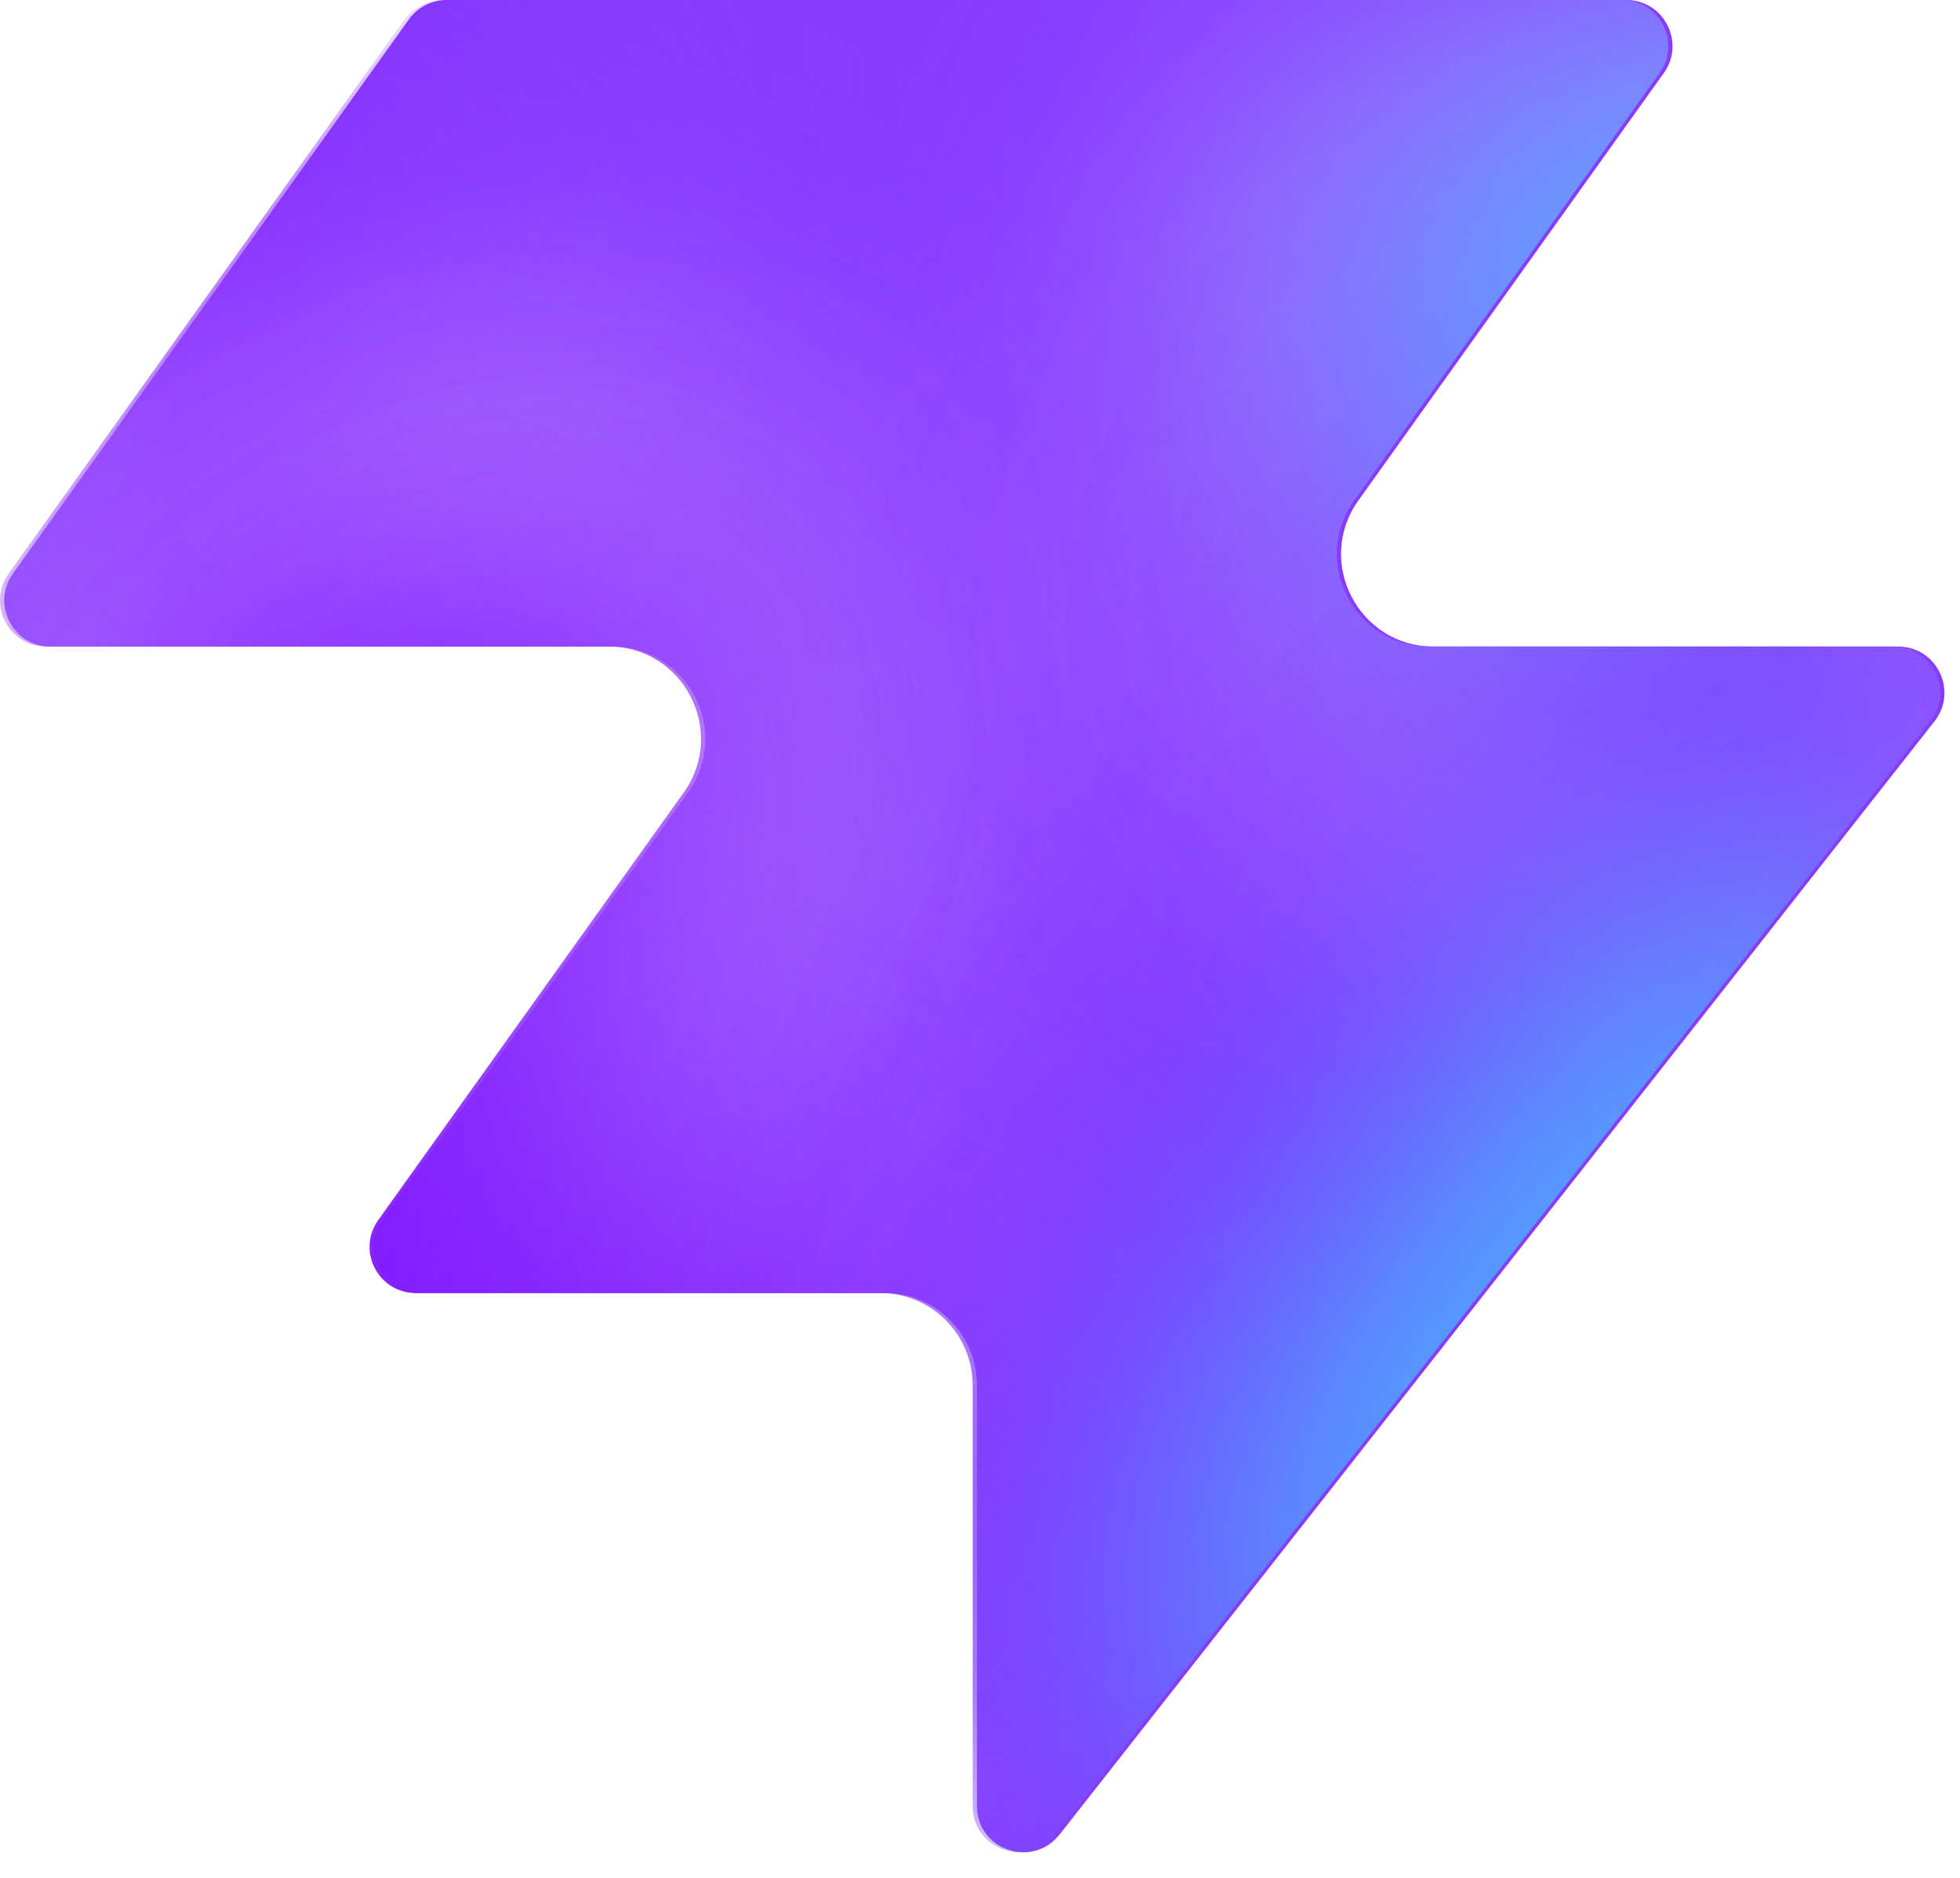
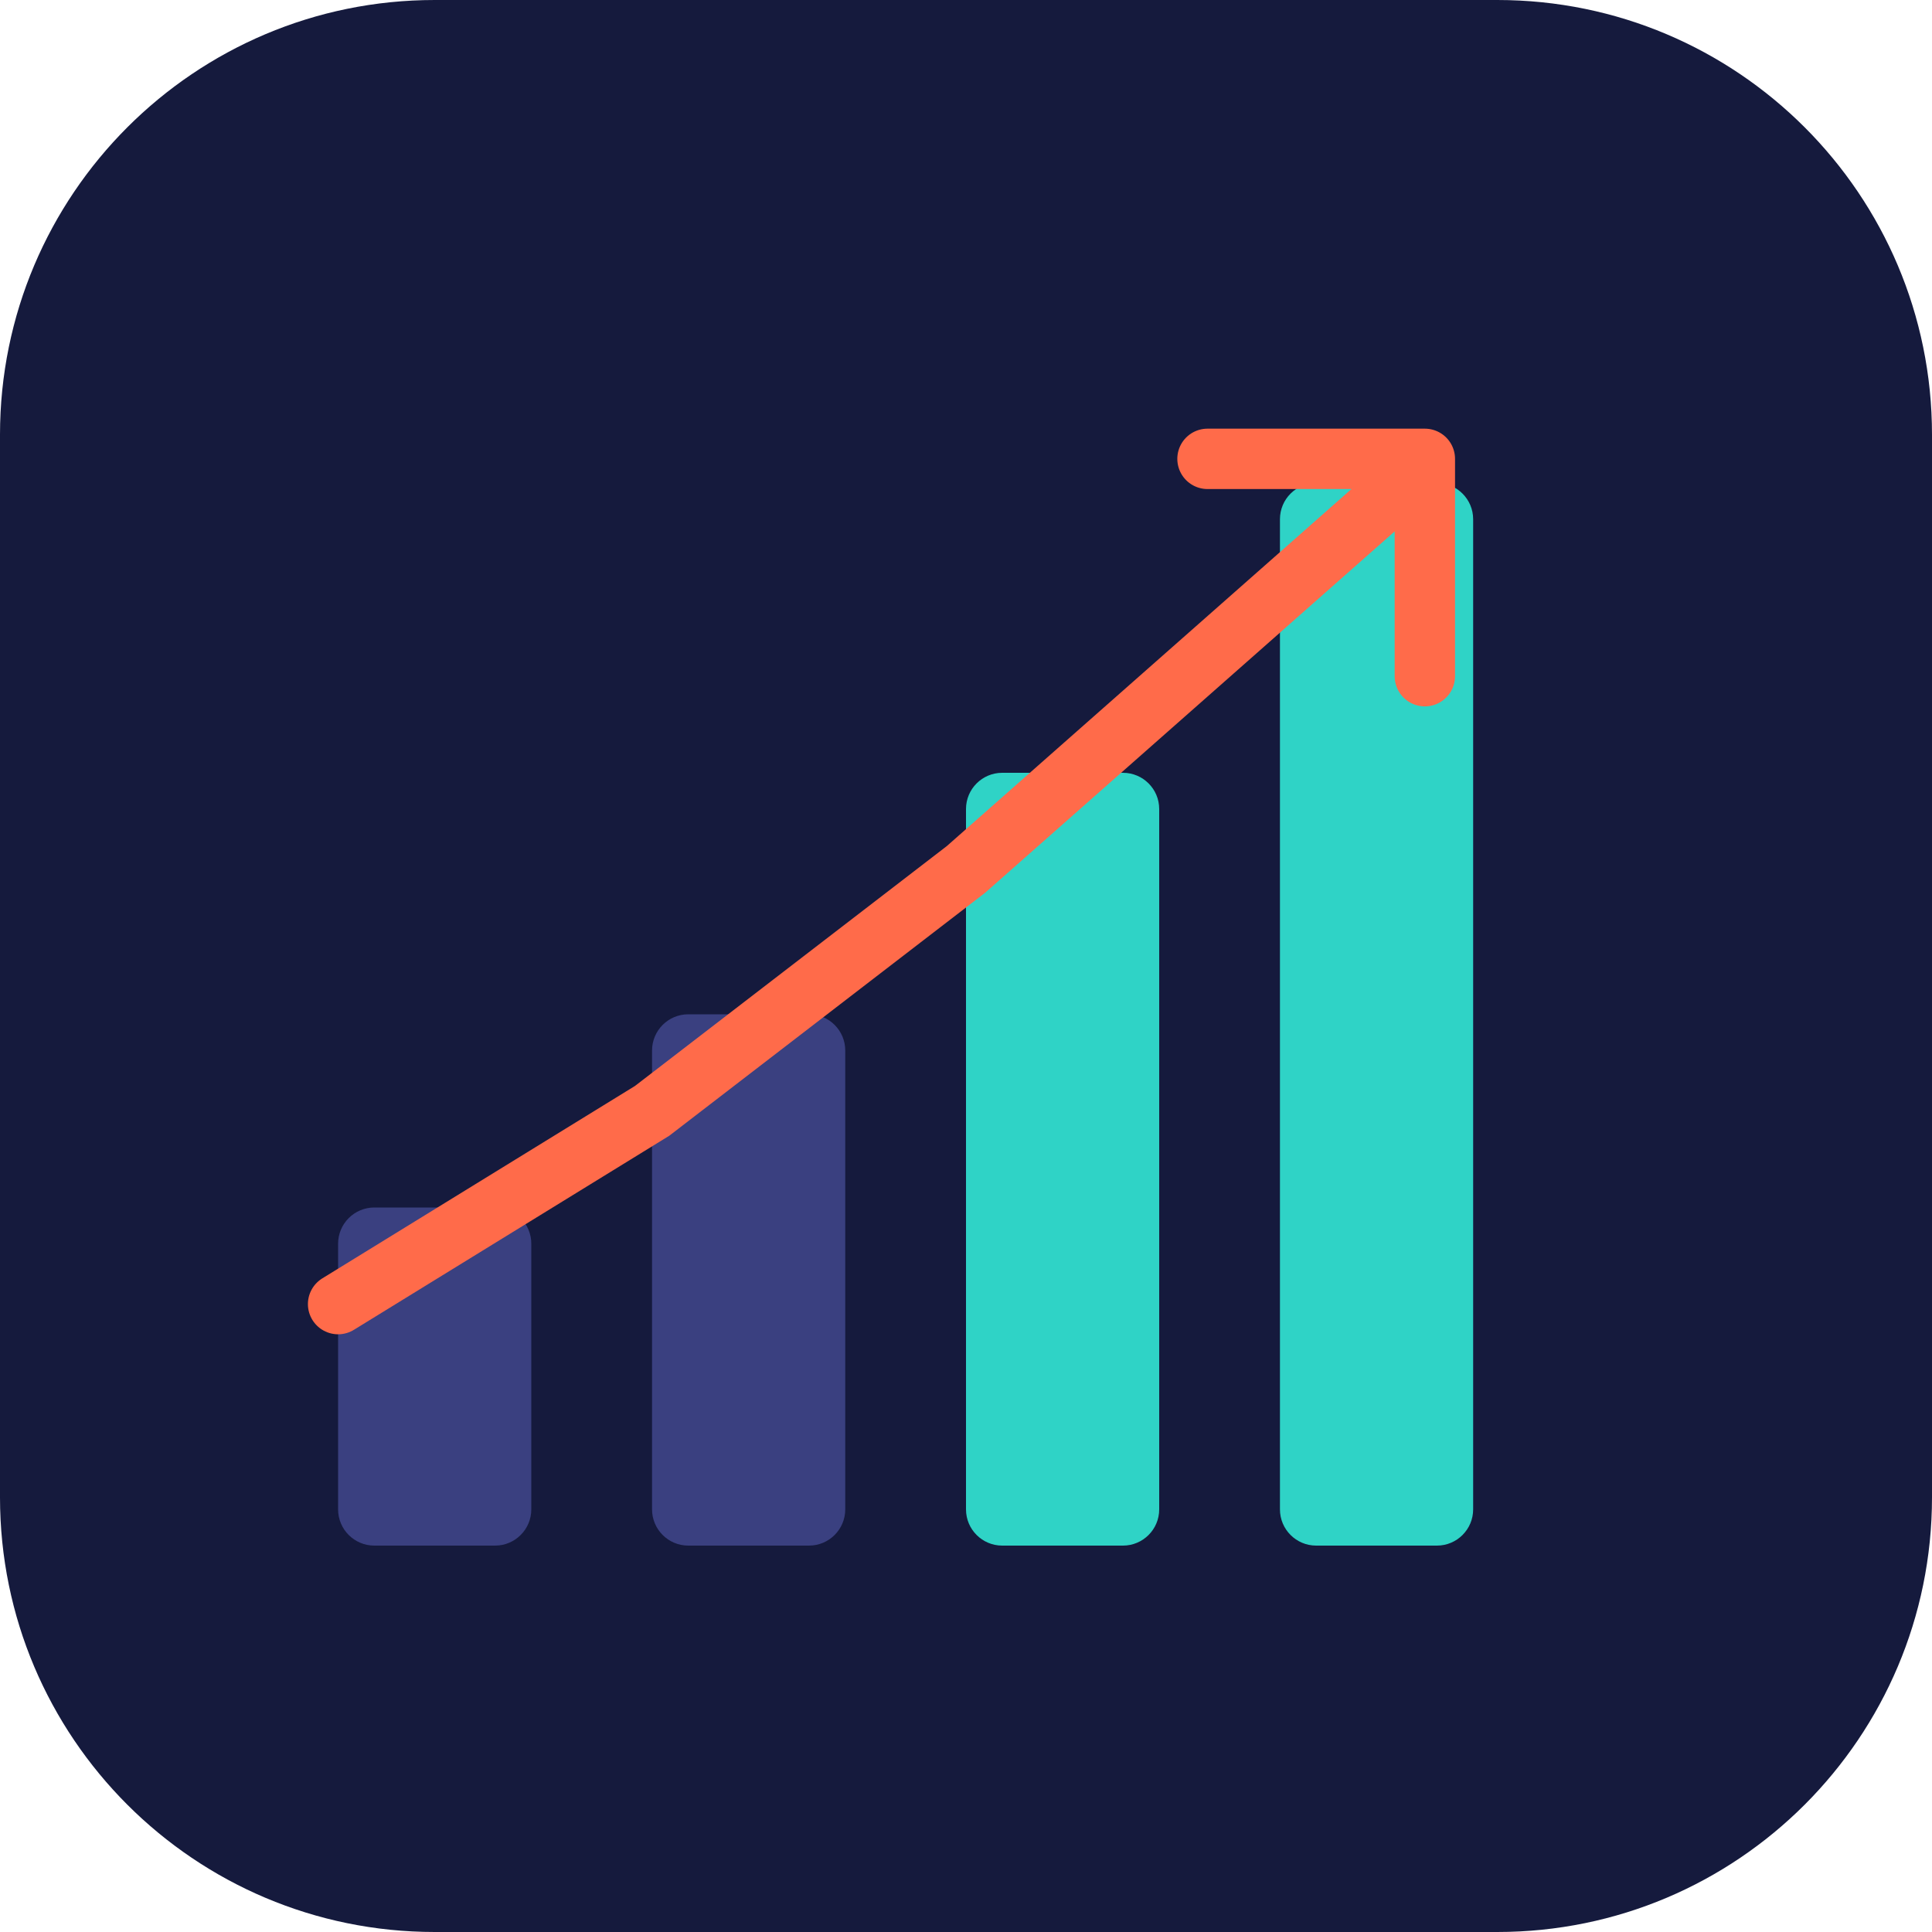
- <svg xmlns="http://www.w3.org/2000/svg" width="48" height="46" fill="none" viewBox="0 0 48 46">
-   <path fill="#863bff" d="M25.946 44.938c-.664.845-2.021.375-2.021-.698V33.937a2.26 2.26 0 0 0-2.262-2.262H10.287c-.92 0-1.456-1.04-.92-1.788l7.48-10.471c1.07-1.497 0-3.578-1.842-3.578H1.237c-.92 0-1.456-1.04-.92-1.788L10.013.474c.214-.297.556-.474.92-.474h28.894c.92 0 1.456 1.04.92 1.788l-7.48 10.471c-1.07 1.498 0 3.579 1.842 3.579h11.377c.943 0 1.473 1.088.89 1.83L25.947 44.94z" style="fill:#863bff;fill:color(display-p3 .525 .23 1);fill-opacity:1" />
-   <mask id="a" width="48" height="46" x="0" y="0" maskUnits="userSpaceOnUse" style="mask-type:alpha">
-     <path fill="#000" d="M25.842 44.938c-.664.844-2.021.375-2.021-.698V33.937a2.26 2.26 0 0 0-2.262-2.262H10.183c-.92 0-1.456-1.04-.92-1.788l7.48-10.471c1.07-1.498 0-3.579-1.842-3.579H1.133c-.92 0-1.456-1.04-.92-1.787L9.91.473c.214-.297.556-.474.92-.474h28.894c.92 0 1.456 1.04.92 1.788l-7.48 10.471c-1.07 1.498 0 3.578 1.842 3.578h11.377c.943 0 1.473 1.088.89 1.832L25.843 44.94z" style="fill:#000;fill-opacity:1" />
-   </mask>
-   <g mask="url(#a)">
-     <g filter="url(#b)">
-       <ellipse cx="5.508" cy="14.704" fill="#ede6ff" rx="5.508" ry="14.704" style="fill:#ede6ff;fill:color(display-p3 .927 .903 1);fill-opacity:1" transform="matrix(.00324 1 1 -.00324 -4.47 31.516)" />
-     </g>
-     <g filter="url(#c)">
-       <ellipse cx="10.399" cy="29.851" fill="#ede6ff" rx="10.399" ry="29.851" style="fill:#ede6ff;fill:color(display-p3 .927 .903 1);fill-opacity:1" transform="matrix(.00324 1 1 -.00324 -39.328 7.883)" />
-     </g>
-     <g filter="url(#d)">
-       <ellipse cx="5.508" cy="30.487" fill="#7e14ff" rx="5.508" ry="30.487" style="fill:#7e14ff;fill:color(display-p3 .492 .077 1);fill-opacity:1" transform="rotate(89.814 -25.913 -14.639)scale(1 -1)" />
-     </g>
-     <g filter="url(#e)">
-       <ellipse cx="5.508" cy="30.599" fill="#7e14ff" rx="5.508" ry="30.599" style="fill:#7e14ff;fill:color(display-p3 .492 .077 1);fill-opacity:1" transform="rotate(89.814 -32.644 -3.334)scale(1 -1)" />
-     </g>
-     <g filter="url(#f)">
-       <ellipse cx="5.508" cy="30.599" fill="#7e14ff" rx="5.508" ry="30.599" style="fill:#7e14ff;fill:color(display-p3 .492 .077 1);fill-opacity:1" transform="matrix(.00324 1 1 -.00324 -34.34 30.47)" />
-     </g>
-     <g filter="url(#g)">
-       <ellipse cx="14.072" cy="22.078" fill="#ede6ff" rx="14.072" ry="22.078" style="fill:#ede6ff;fill:color(display-p3 .927 .903 1);fill-opacity:1" transform="rotate(93.35 24.506 48.493)scale(-1 1)" />
-     </g>
-     <g filter="url(#h)">
-       <ellipse cx="3.47" cy="21.501" fill="#7e14ff" rx="3.47" ry="21.501" style="fill:#7e14ff;fill:color(display-p3 .492 .077 1);fill-opacity:1" transform="rotate(89.009 28.708 47.59)scale(-1 1)" />
-     </g>
-     <g filter="url(#i)">
-       <ellipse cx="3.47" cy="21.501" fill="#7e14ff" rx="3.47" ry="21.501" style="fill:#7e14ff;fill:color(display-p3 .492 .077 1);fill-opacity:1" transform="rotate(89.009 28.708 47.59)scale(-1 1)" />
-     </g>
-     <g filter="url(#j)">
-       <ellipse cx=".387" cy="8.972" fill="#7e14ff" rx="4.407" ry="29.108" style="fill:#7e14ff;fill:color(display-p3 .492 .077 1);fill-opacity:1" transform="rotate(39.51 .387 8.972)" />
-     </g>
-     <g filter="url(#k)">
-       <ellipse cx="47.523" cy="-6.092" fill="#7e14ff" rx="4.407" ry="29.108" style="fill:#7e14ff;fill:color(display-p3 .492 .077 1);fill-opacity:1" transform="rotate(37.892 47.523 -6.092)" />
-     </g>
-     <g filter="url(#l)">
-       <ellipse cx="41.412" cy="6.333" fill="#47bfff" rx="5.971" ry="9.665" style="fill:#47bfff;fill:color(display-p3 .28 .748 1);fill-opacity:1" transform="rotate(37.892 41.412 6.333)" />
-     </g>
-     <g filter="url(#m)">
-       <ellipse cx="-1.879" cy="38.332" fill="#7e14ff" rx="4.407" ry="29.108" style="fill:#7e14ff;fill:color(display-p3 .492 .077 1);fill-opacity:1" transform="rotate(37.892 -1.88 38.332)" />
-     </g>
-     <g filter="url(#n)">
-       <ellipse cx="-1.879" cy="38.332" fill="#7e14ff" rx="4.407" ry="29.108" style="fill:#7e14ff;fill:color(display-p3 .492 .077 1);fill-opacity:1" transform="rotate(37.892 -1.88 38.332)" />
-     </g>
-     <g filter="url(#o)">
-       <ellipse cx="35.651" cy="29.907" fill="#7e14ff" rx="4.407" ry="29.108" style="fill:#7e14ff;fill:color(display-p3 .492 .077 1);fill-opacity:1" transform="rotate(37.892 35.651 29.907)" />
-     </g>
-     <g filter="url(#p)">
-       <ellipse cx="38.418" cy="32.4" fill="#47bfff" rx="5.971" ry="15.297" style="fill:#47bfff;fill:color(display-p3 .28 .748 1);fill-opacity:1" transform="rotate(37.892 38.418 32.4)" />
-     </g>
-   </g>
-   <defs>
-     <filter id="b" width="60.045" height="41.654" x="-19.77" y="16.149" color-interpolation-filters="sRGB" filterUnits="userSpaceOnUse">
-       <feFlood flood-opacity="0" result="BackgroundImageFix" />
-       <feBlend in="SourceGraphic" in2="BackgroundImageFix" result="shape" />
-       <feGaussianBlur result="effect1_foregroundBlur_2002_17158" stdDeviation="7.659" />
-     </filter>
-     <filter id="c" width="90.34" height="51.437" x="-54.613" y="-7.533" color-interpolation-filters="sRGB" filterUnits="userSpaceOnUse">
-       <feFlood flood-opacity="0" result="BackgroundImageFix" />
-       <feBlend in="SourceGraphic" in2="BackgroundImageFix" result="shape" />
-       <feGaussianBlur result="effect1_foregroundBlur_2002_17158" stdDeviation="7.659" />
-     </filter>
-     <filter id="d" width="79.355" height="29.4" x="-49.64" y="2.03" color-interpolation-filters="sRGB" filterUnits="userSpaceOnUse">
-       <feFlood flood-opacity="0" result="BackgroundImageFix" />
-       <feBlend in="SourceGraphic" in2="BackgroundImageFix" result="shape" />
-       <feGaussianBlur result="effect1_foregroundBlur_2002_17158" stdDeviation="4.596" />
-     </filter>
-     <filter id="e" width="79.579" height="29.4" x="-45.045" y="20.029" color-interpolation-filters="sRGB" filterUnits="userSpaceOnUse">
-       <feFlood flood-opacity="0" result="BackgroundImageFix" />
-       <feBlend in="SourceGraphic" in2="BackgroundImageFix" result="shape" />
-       <feGaussianBlur result="effect1_foregroundBlur_2002_17158" stdDeviation="4.596" />
-     </filter>
-     <filter id="f" width="79.579" height="29.4" x="-43.513" y="21.178" color-interpolation-filters="sRGB" filterUnits="userSpaceOnUse">
-       <feFlood flood-opacity="0" result="BackgroundImageFix" />
-       <feBlend in="SourceGraphic" in2="BackgroundImageFix" result="shape" />
-       <feGaussianBlur result="effect1_foregroundBlur_2002_17158" stdDeviation="4.596" />
-     </filter>
-     <filter id="g" width="74.749" height="58.852" x="15.756" y="-17.901" color-interpolation-filters="sRGB" filterUnits="userSpaceOnUse">
-       <feFlood flood-opacity="0" result="BackgroundImageFix" />
-       <feBlend in="SourceGraphic" in2="BackgroundImageFix" result="shape" />
-       <feGaussianBlur result="effect1_foregroundBlur_2002_17158" stdDeviation="7.659" />
-     </filter>
-     <filter id="h" width="61.377" height="25.362" x="23.548" y="2.284" color-interpolation-filters="sRGB" filterUnits="userSpaceOnUse">
-       <feFlood flood-opacity="0" result="BackgroundImageFix" />
-       <feBlend in="SourceGraphic" in2="BackgroundImageFix" result="shape" />
-       <feGaussianBlur result="effect1_foregroundBlur_2002_17158" stdDeviation="4.596" />
-     </filter>
-     <filter id="i" width="61.377" height="25.362" x="23.548" y="2.284" color-interpolation-filters="sRGB" filterUnits="userSpaceOnUse">
-       <feFlood flood-opacity="0" result="BackgroundImageFix" />
-       <feBlend in="SourceGraphic" in2="BackgroundImageFix" result="shape" />
-       <feGaussianBlur result="effect1_foregroundBlur_2002_17158" stdDeviation="4.596" />
-     </filter>
-     <filter id="j" width="56.045" height="63.649" x="-27.636" y="-22.853" color-interpolation-filters="sRGB" filterUnits="userSpaceOnUse">
-       <feFlood flood-opacity="0" result="BackgroundImageFix" />
-       <feBlend in="SourceGraphic" in2="BackgroundImageFix" result="shape" />
-       <feGaussianBlur result="effect1_foregroundBlur_2002_17158" stdDeviation="4.596" />
-     </filter>
-     <filter id="k" width="54.814" height="64.646" x="20.116" y="-38.415" color-interpolation-filters="sRGB" filterUnits="userSpaceOnUse">
-       <feFlood flood-opacity="0" result="BackgroundImageFix" />
-       <feBlend in="SourceGraphic" in2="BackgroundImageFix" result="shape" />
-       <feGaussianBlur result="effect1_foregroundBlur_2002_17158" stdDeviation="4.596" />
-     </filter>
-     <filter id="l" width="33.541" height="35.313" x="24.641" y="-11.323" color-interpolation-filters="sRGB" filterUnits="userSpaceOnUse">
-       <feFlood flood-opacity="0" result="BackgroundImageFix" />
-       <feBlend in="SourceGraphic" in2="BackgroundImageFix" result="shape" />
-       <feGaussianBlur result="effect1_foregroundBlur_2002_17158" stdDeviation="4.596" />
-     </filter>
-     <filter id="m" width="54.814" height="64.646" x="-29.286" y="6.009" color-interpolation-filters="sRGB" filterUnits="userSpaceOnUse">
-       <feFlood flood-opacity="0" result="BackgroundImageFix" />
-       <feBlend in="SourceGraphic" in2="BackgroundImageFix" result="shape" />
-       <feGaussianBlur result="effect1_foregroundBlur_2002_17158" stdDeviation="4.596" />
-     </filter>
-     <filter id="n" width="54.814" height="64.646" x="-29.286" y="6.009" color-interpolation-filters="sRGB" filterUnits="userSpaceOnUse">
-       <feFlood flood-opacity="0" result="BackgroundImageFix" />
-       <feBlend in="SourceGraphic" in2="BackgroundImageFix" result="shape" />
-       <feGaussianBlur result="effect1_foregroundBlur_2002_17158" stdDeviation="4.596" />
-     </filter>
-     <filter id="o" width="54.814" height="64.646" x="8.244" y="-2.416" color-interpolation-filters="sRGB" filterUnits="userSpaceOnUse">
-       <feFlood flood-opacity="0" result="BackgroundImageFix" />
-       <feBlend in="SourceGraphic" in2="BackgroundImageFix" result="shape" />
-       <feGaussianBlur result="effect1_foregroundBlur_2002_17158" stdDeviation="4.596" />
-     </filter>
-     <filter id="p" width="39.409" height="43.623" x="18.713" y="10.588" color-interpolation-filters="sRGB" filterUnits="userSpaceOnUse">
-       <feFlood flood-opacity="0" result="BackgroundImageFix" />
-       <feBlend in="SourceGraphic" in2="BackgroundImageFix" result="shape" />
-       <feGaussianBlur result="effect1_foregroundBlur_2002_17158" stdDeviation="4.596" />
-     </filter>
-   </defs>
+ <svg xmlns="http://www.w3.org/2000/svg" viewBox="0 0 160 160" width="160" height="160">
+   <rect width="160" height="160" rx="36" fill="#151A3D" />
+   <rect x="28" y="100" width="16" height="28" rx="3" fill="#3A4080" />
+   <rect x="54" y="84" width="16" height="44" rx="3" fill="#3A4080" />
+   <rect x="80" y="64" width="16" height="64" rx="3" fill="#2FD3C6" />
+   <rect x="106" y="40" width="16" height="88" rx="3" fill="#2FD3C6" />
+   <path d="M28 108 L54 92 L80 72 L114 42" fill="none" stroke="#FF6B4A" stroke-width="5" stroke-linecap="round" />
+   <path d="M100 38 L118 38 L118 56" fill="none" stroke="#FF6B4A" stroke-width="5" stroke-linecap="round" stroke-linejoin="round" />
</svg>
